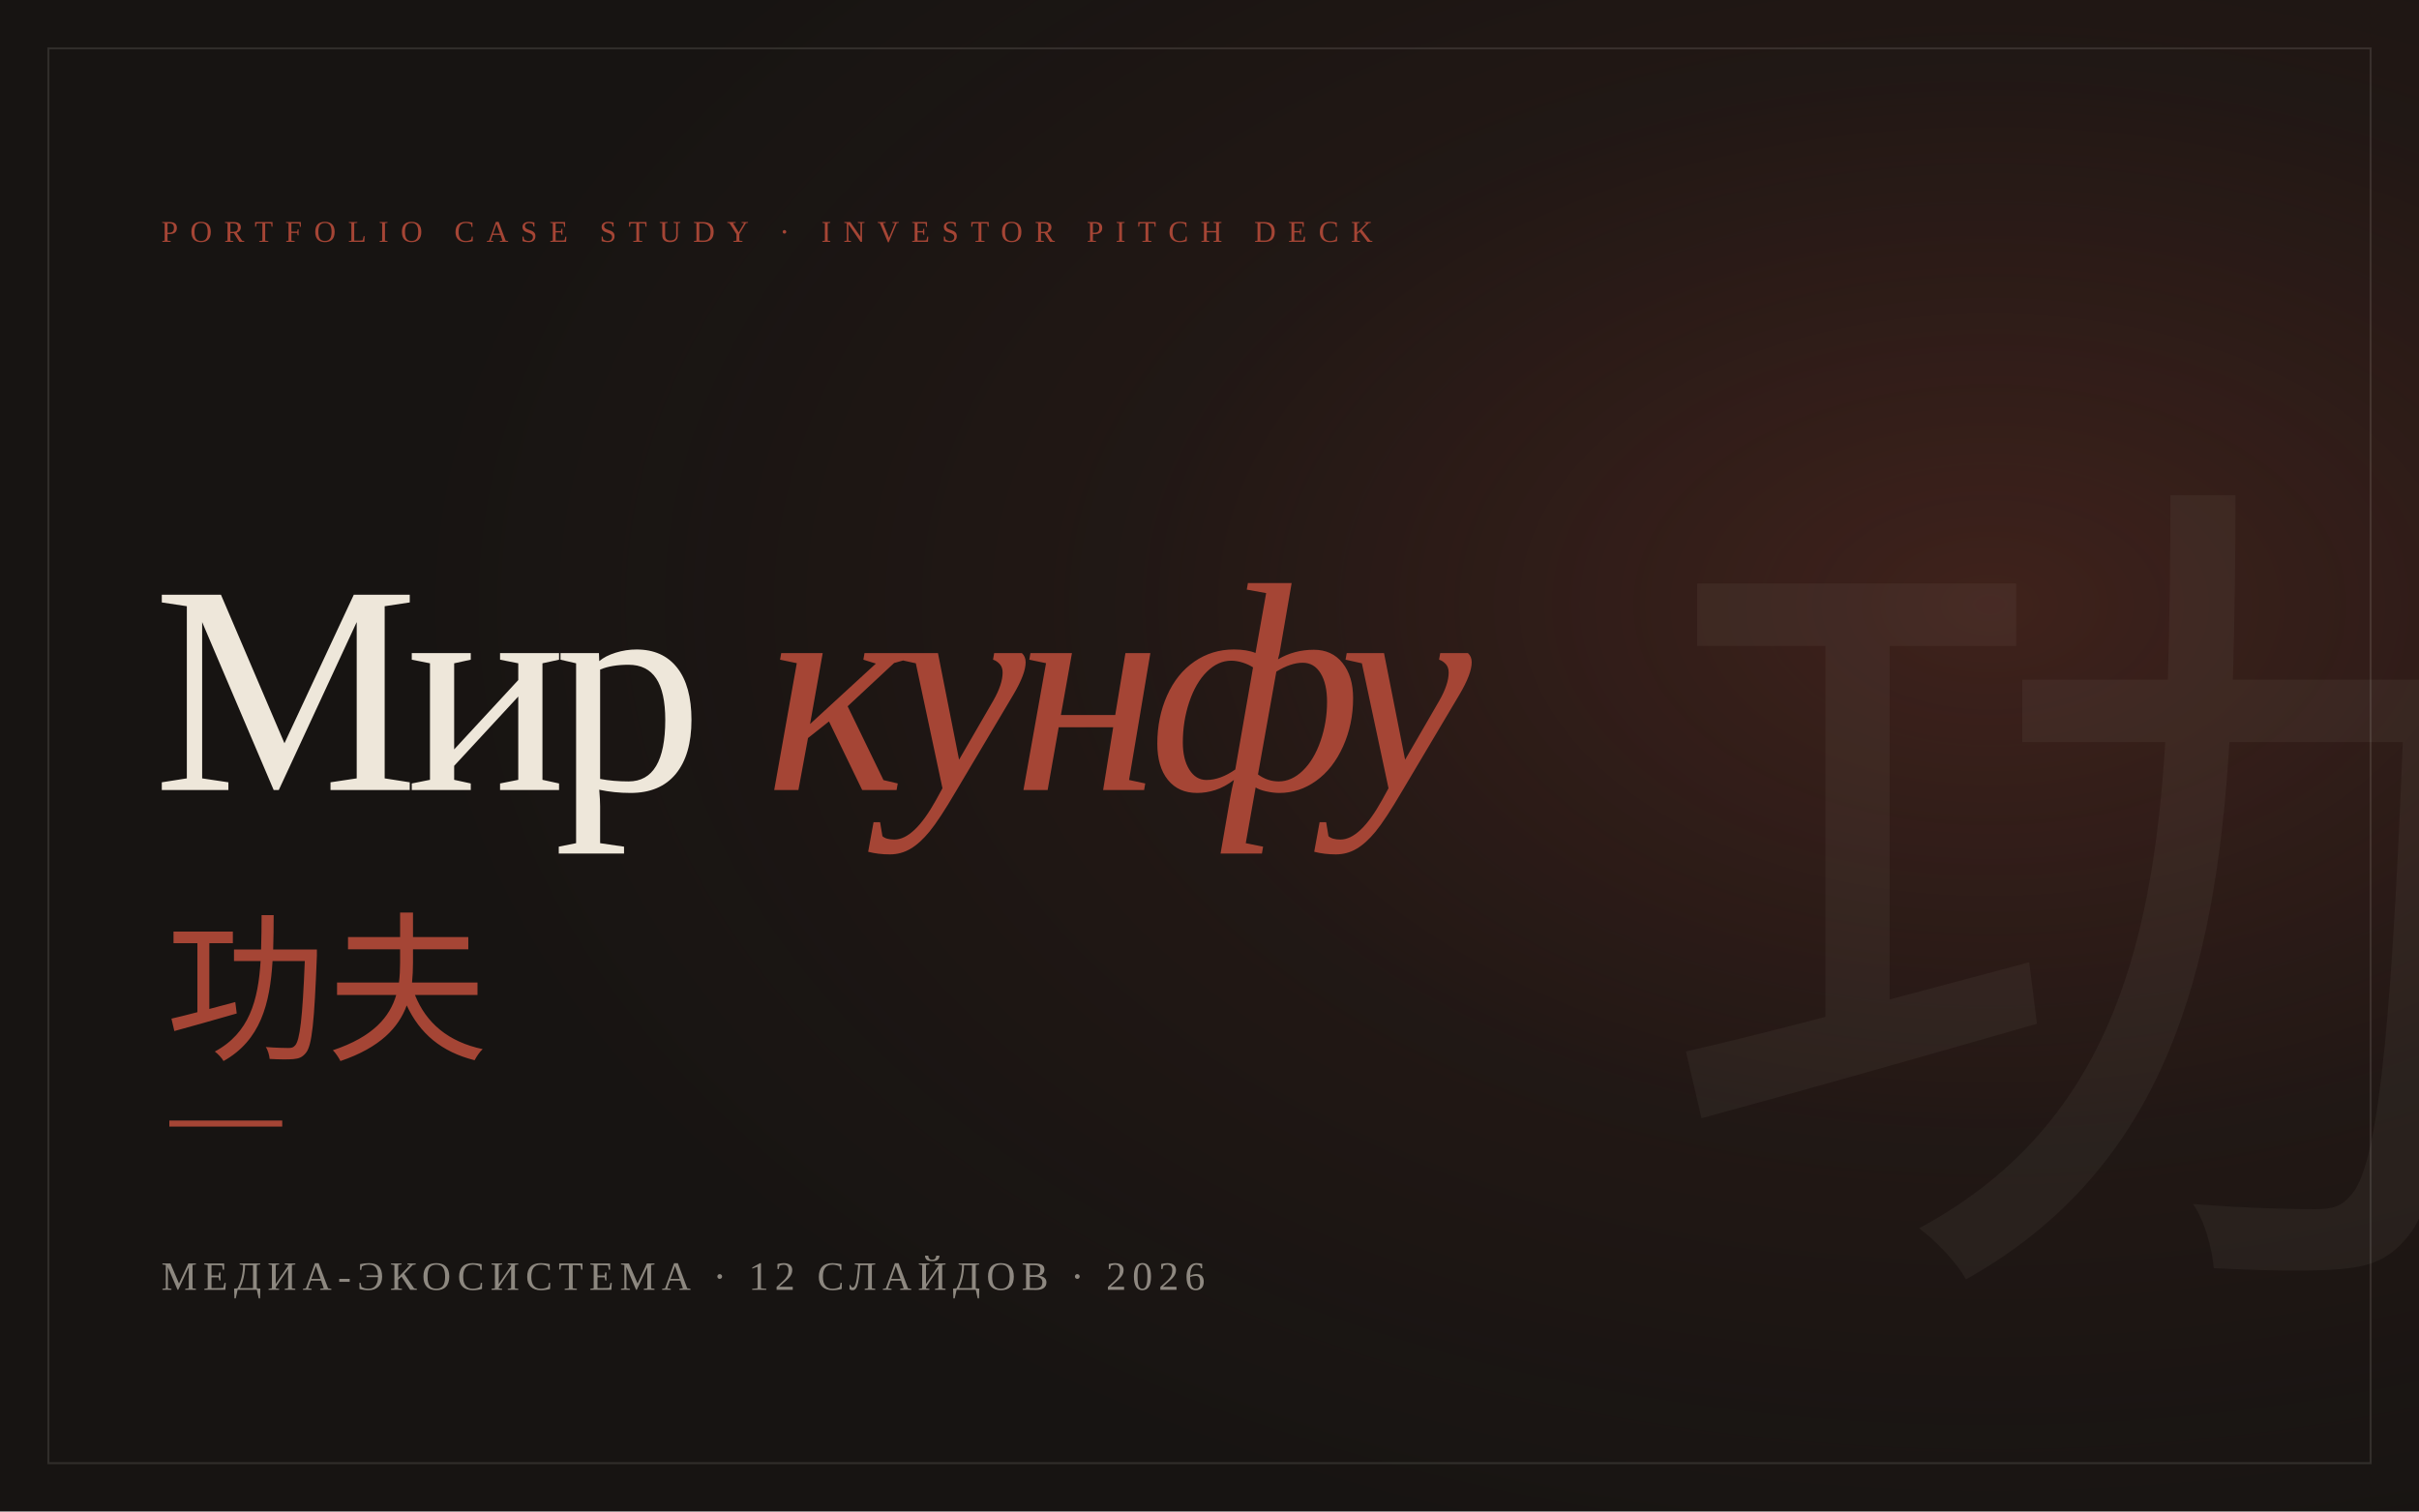
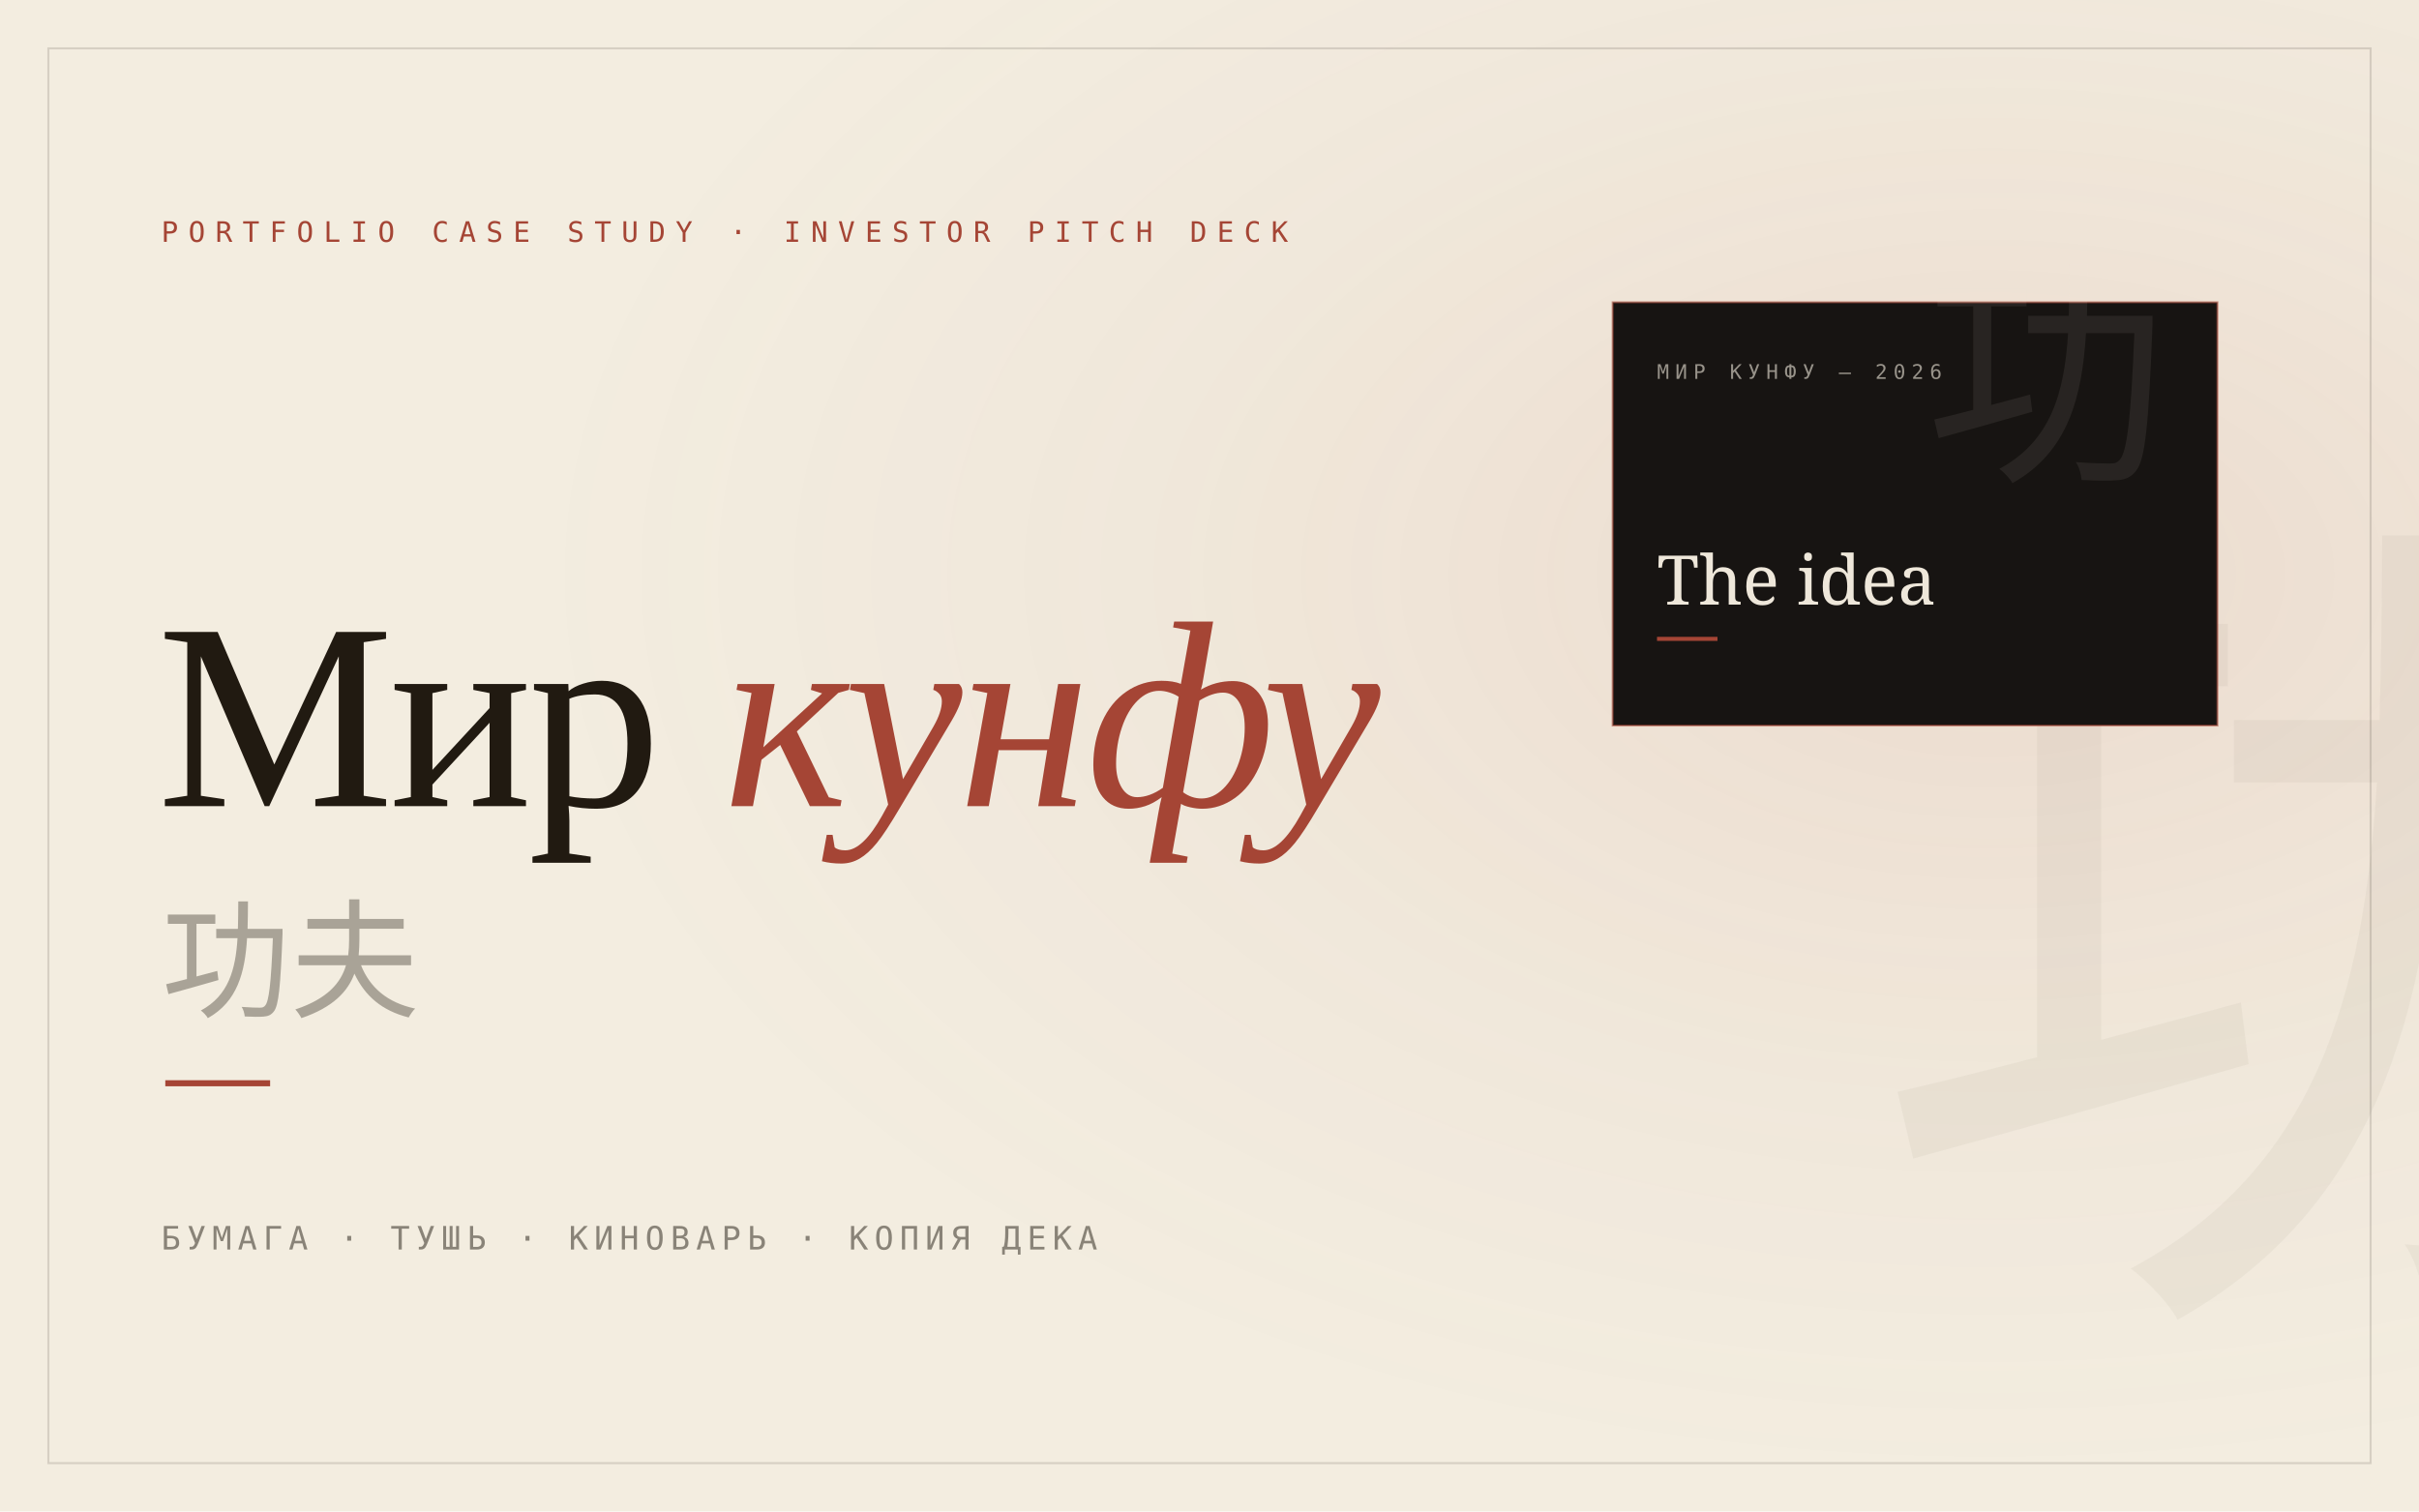
<svg xmlns="http://www.w3.org/2000/svg" width="1200" height="750" viewBox="0 0 1200 750">
  <defs>
-     <radialGradient id="kunfu-glow" cx="82%" cy="40%" r="65%">
-       <stop offset="0%" stop-color="#a54535" stop-opacity="0.28" />
-       <stop offset="55%" stop-color="#a54535" stop-opacity="0.07" />
+     <radialGradient id="warm" cx="82%" cy="38%" r="60%">
+       <stop offset="0%" stop-color="#a54535" stop-opacity="0.10" />
+       <stop offset="60%" stop-color="#a54535" stop-opacity="0.03" />
      <stop offset="100%" stop-color="#a54535" stop-opacity="0" />
    </radialGradient>
  </defs>
-   <rect width="1200" height="750" fill="#171412" />
-   <rect width="1200" height="750" fill="url(#kunfu-glow)" />
-   <rect x="24" y="24" width="1152" height="702" fill="none" stroke="#eee7da" stroke-opacity="0.12" />
-   <text x="1035" y="600" font-family="'Noto Serif SC','Songti SC','SimSun','STSong',serif" font-size="430" fill="#eee7da" fill-opacity="0.05" text-anchor="middle">功</text>
-   <text x="80" y="120" font-family="Georgia,'Times New Roman',serif" font-size="15" letter-spacing="6" fill="#a54535">PORTFOLIO CASE STUDY · INVESTOR PITCH DECK</text>
-   <text x="76" y="392" font-family="Georgia,'Times New Roman',serif" font-size="148" letter-spacing="-6" fill="#eee7da">Мир <tspan font-style="italic" fill="#a54535">кунфу</tspan>
+   <rect width="1200" height="750" fill="#f3ede0" />
+   <rect width="1200" height="750" fill="url(#warm)" />
+   <rect x="24" y="24" width="1152" height="702" fill="none" stroke="#211a11" stroke-opacity="0.14" />
+   <text x="1140" y="620" font-family="'Noto Serif SC','Songti SC','SimSun',serif" font-size="430" fill="#211a11" fill-opacity="0.04" text-anchor="middle">功</text>
+   <text x="80" y="120" font-family="'IBM Plex Mono','SFMono-Regular',Menlo,monospace" font-size="14" letter-spacing="5" fill="#a54535">PORTFOLIO CASE STUDY · INVESTOR PITCH DECK</text>
+   <text x="78" y="400" font-family="Georgia,'Times New Roman',serif" font-size="132" letter-spacing="-2" fill="#211a11">Мир <tspan font-style="italic" fill="#a54535">кунфу</tspan>
  </text>
-   <text x="82" y="520" font-family="'Noto Serif SC','Songti SC','SimSun','STSong',serif" font-size="80" fill="#a54535">功夫</text>
-   <rect x="84" y="556" width="56" height="3" fill="#a54535" />
-   <text x="80" y="640" font-family="Georgia,'Times New Roman',serif" font-size="20" letter-spacing="3" fill="#eee7da" fill-opacity="0.55">МЕДИА-ЭКОСИСТЕМА · 12 СЛАЙДОВ · 2026</text>
+   <text x="80" y="500" font-family="'Noto Serif SC','Songti SC','SimSun',serif" font-size="64" fill="#211a11" fill-opacity="0.35">功夫</text>
+   <rect x="82" y="536" width="52" height="3" fill="#a54535" />
+   <text x="80" y="620" font-family="'IBM Plex Mono','SFMono-Regular',Menlo,monospace" font-size="16" letter-spacing="3" fill="#211a11" fill-opacity="0.5">БУМАГА · ТУШЬ · КИНОВАРЬ · КОПИЯ ДЕКА</text>
+   <g>
+     <rect x="800" y="150" width="300" height="210" fill="#171412" stroke="#a54535" stroke-opacity="0.55" />
+     <text x="822" y="188" font-family="'IBM Plex Mono',Menlo,monospace" font-size="10" letter-spacing="3" fill="#eee7da" fill-opacity="0.6">МИР КУНФУ — 2026</text>
+     <text x="822" y="300" font-family="Georgia,serif" font-size="34" fill="#eee7da">The idea</text>
+     <rect x="822" y="316" width="30" height="2" fill="#a54535" />
+     <text x="1075" y="230" font-family="'Noto Serif SC','Songti SC',serif" font-size="120" fill="#eee7da" fill-opacity="0.08" text-anchor="end">功</text>
+   </g>
</svg>
